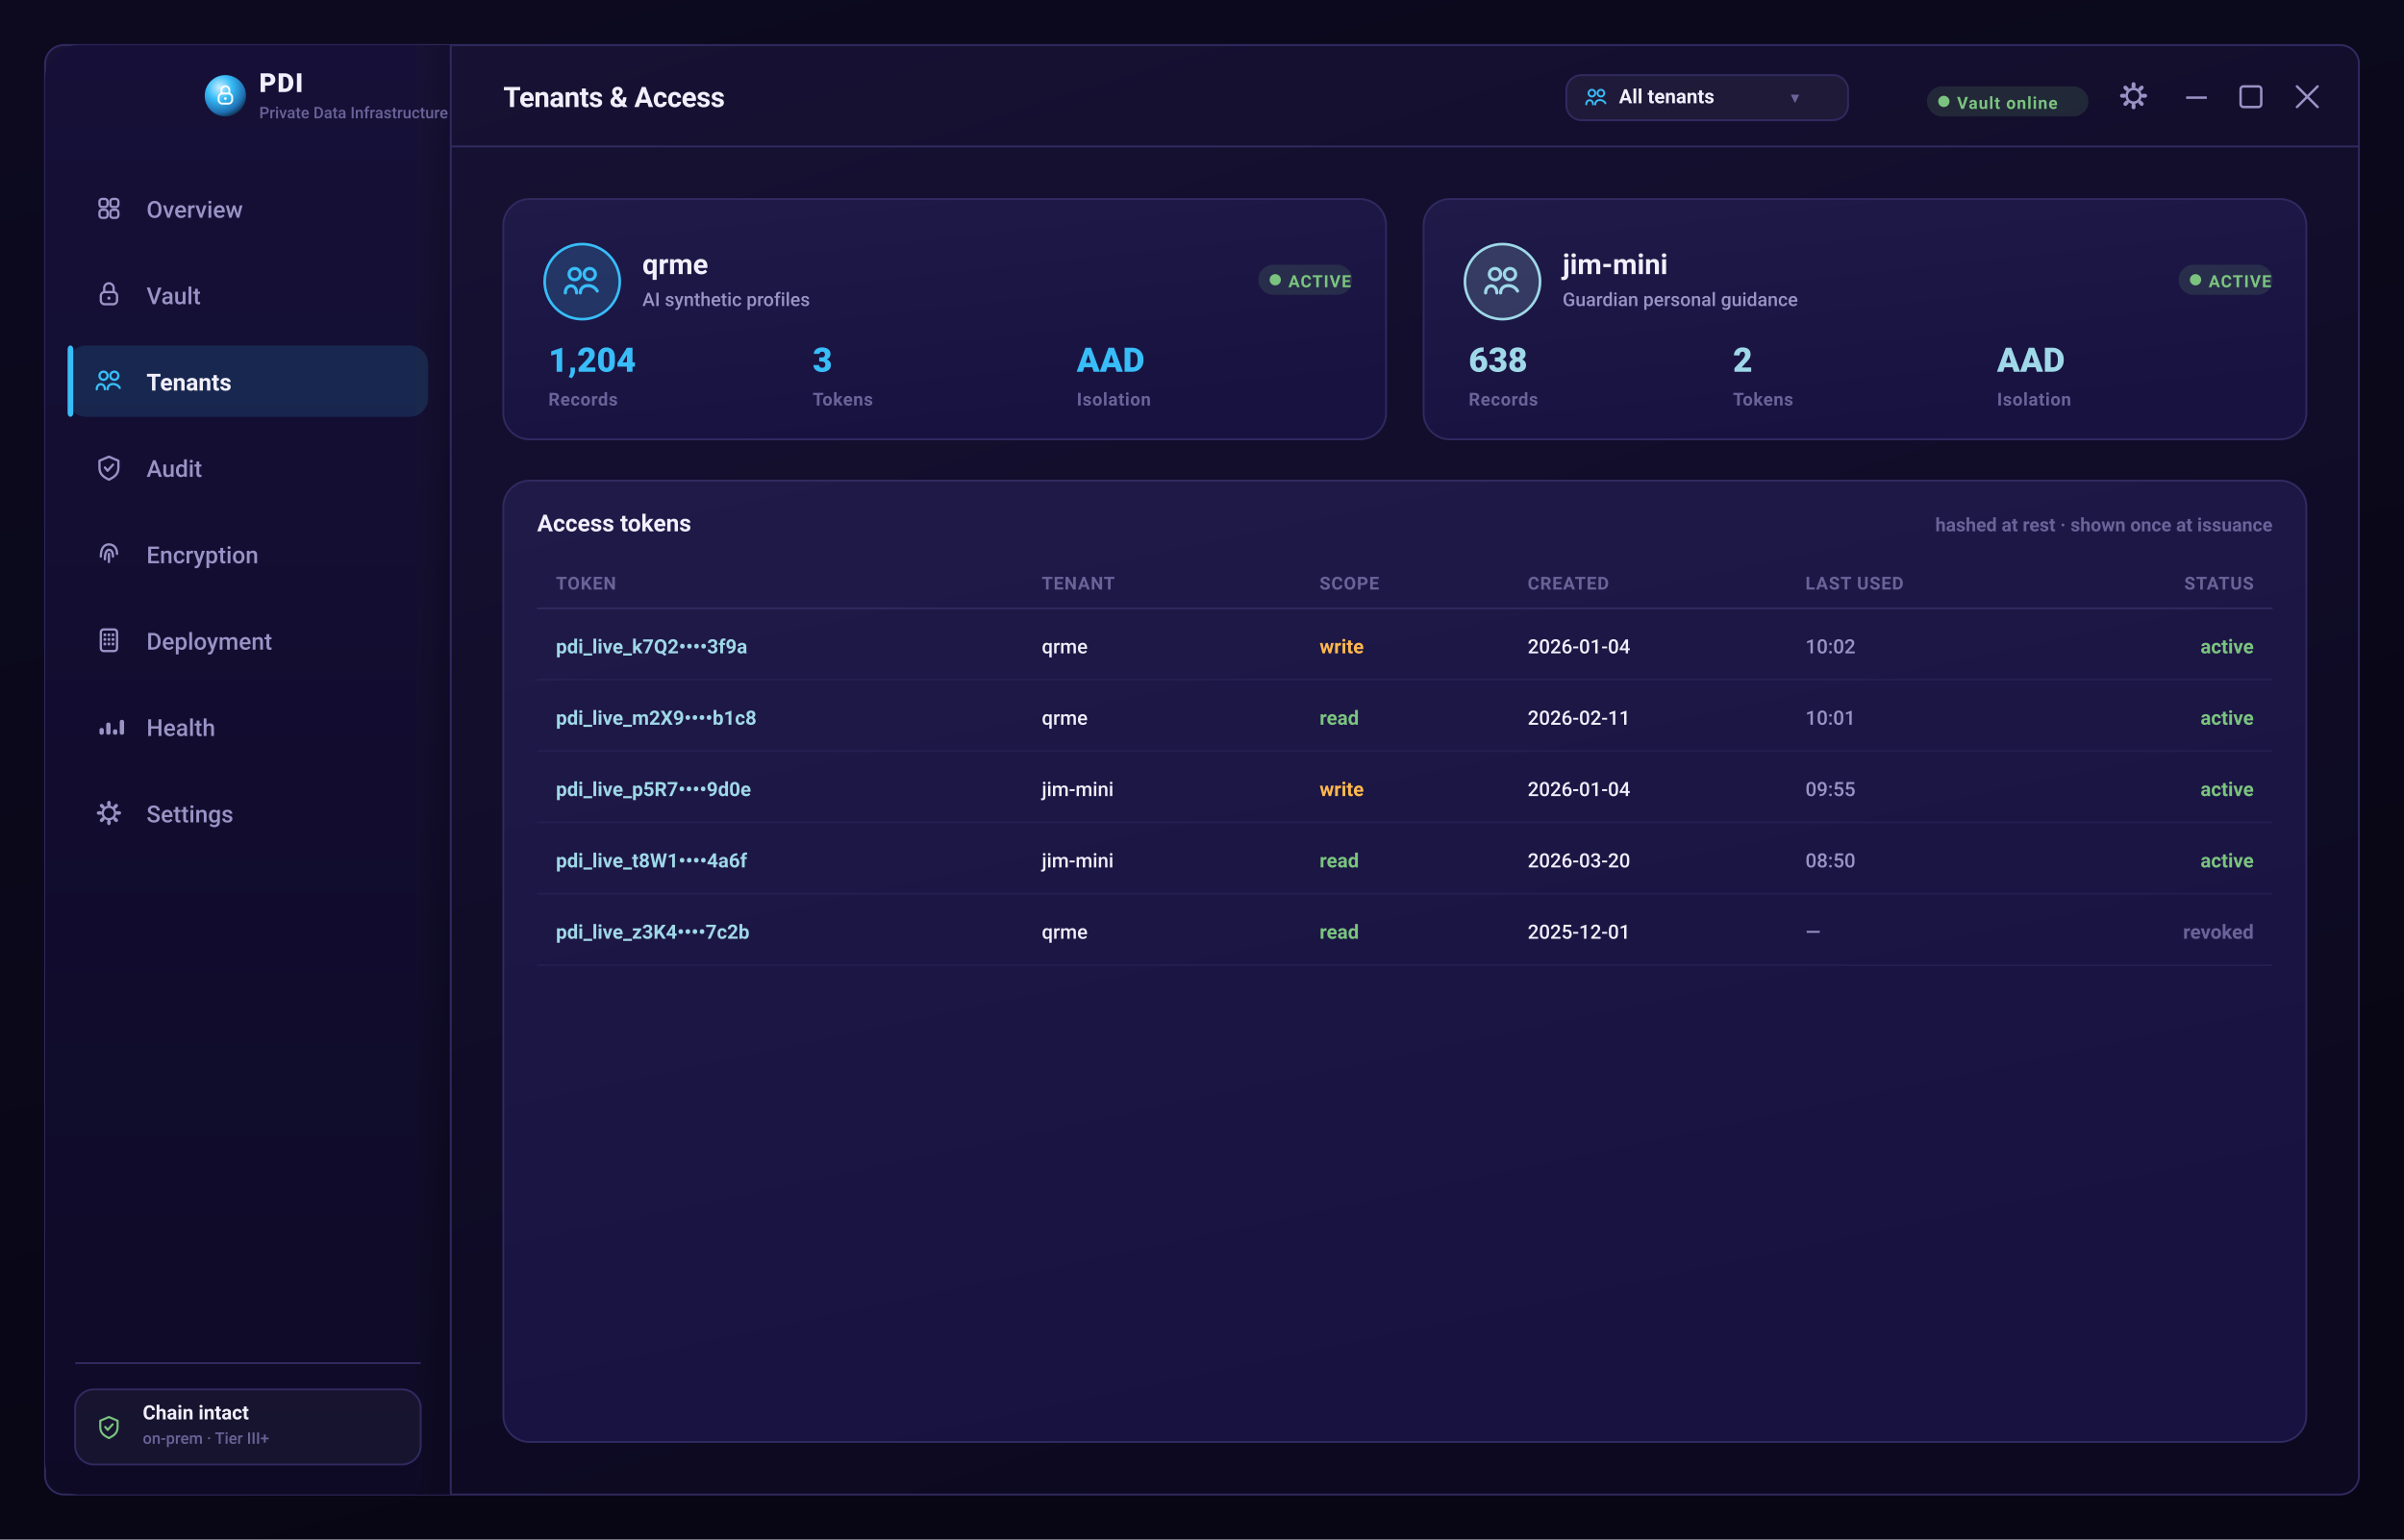
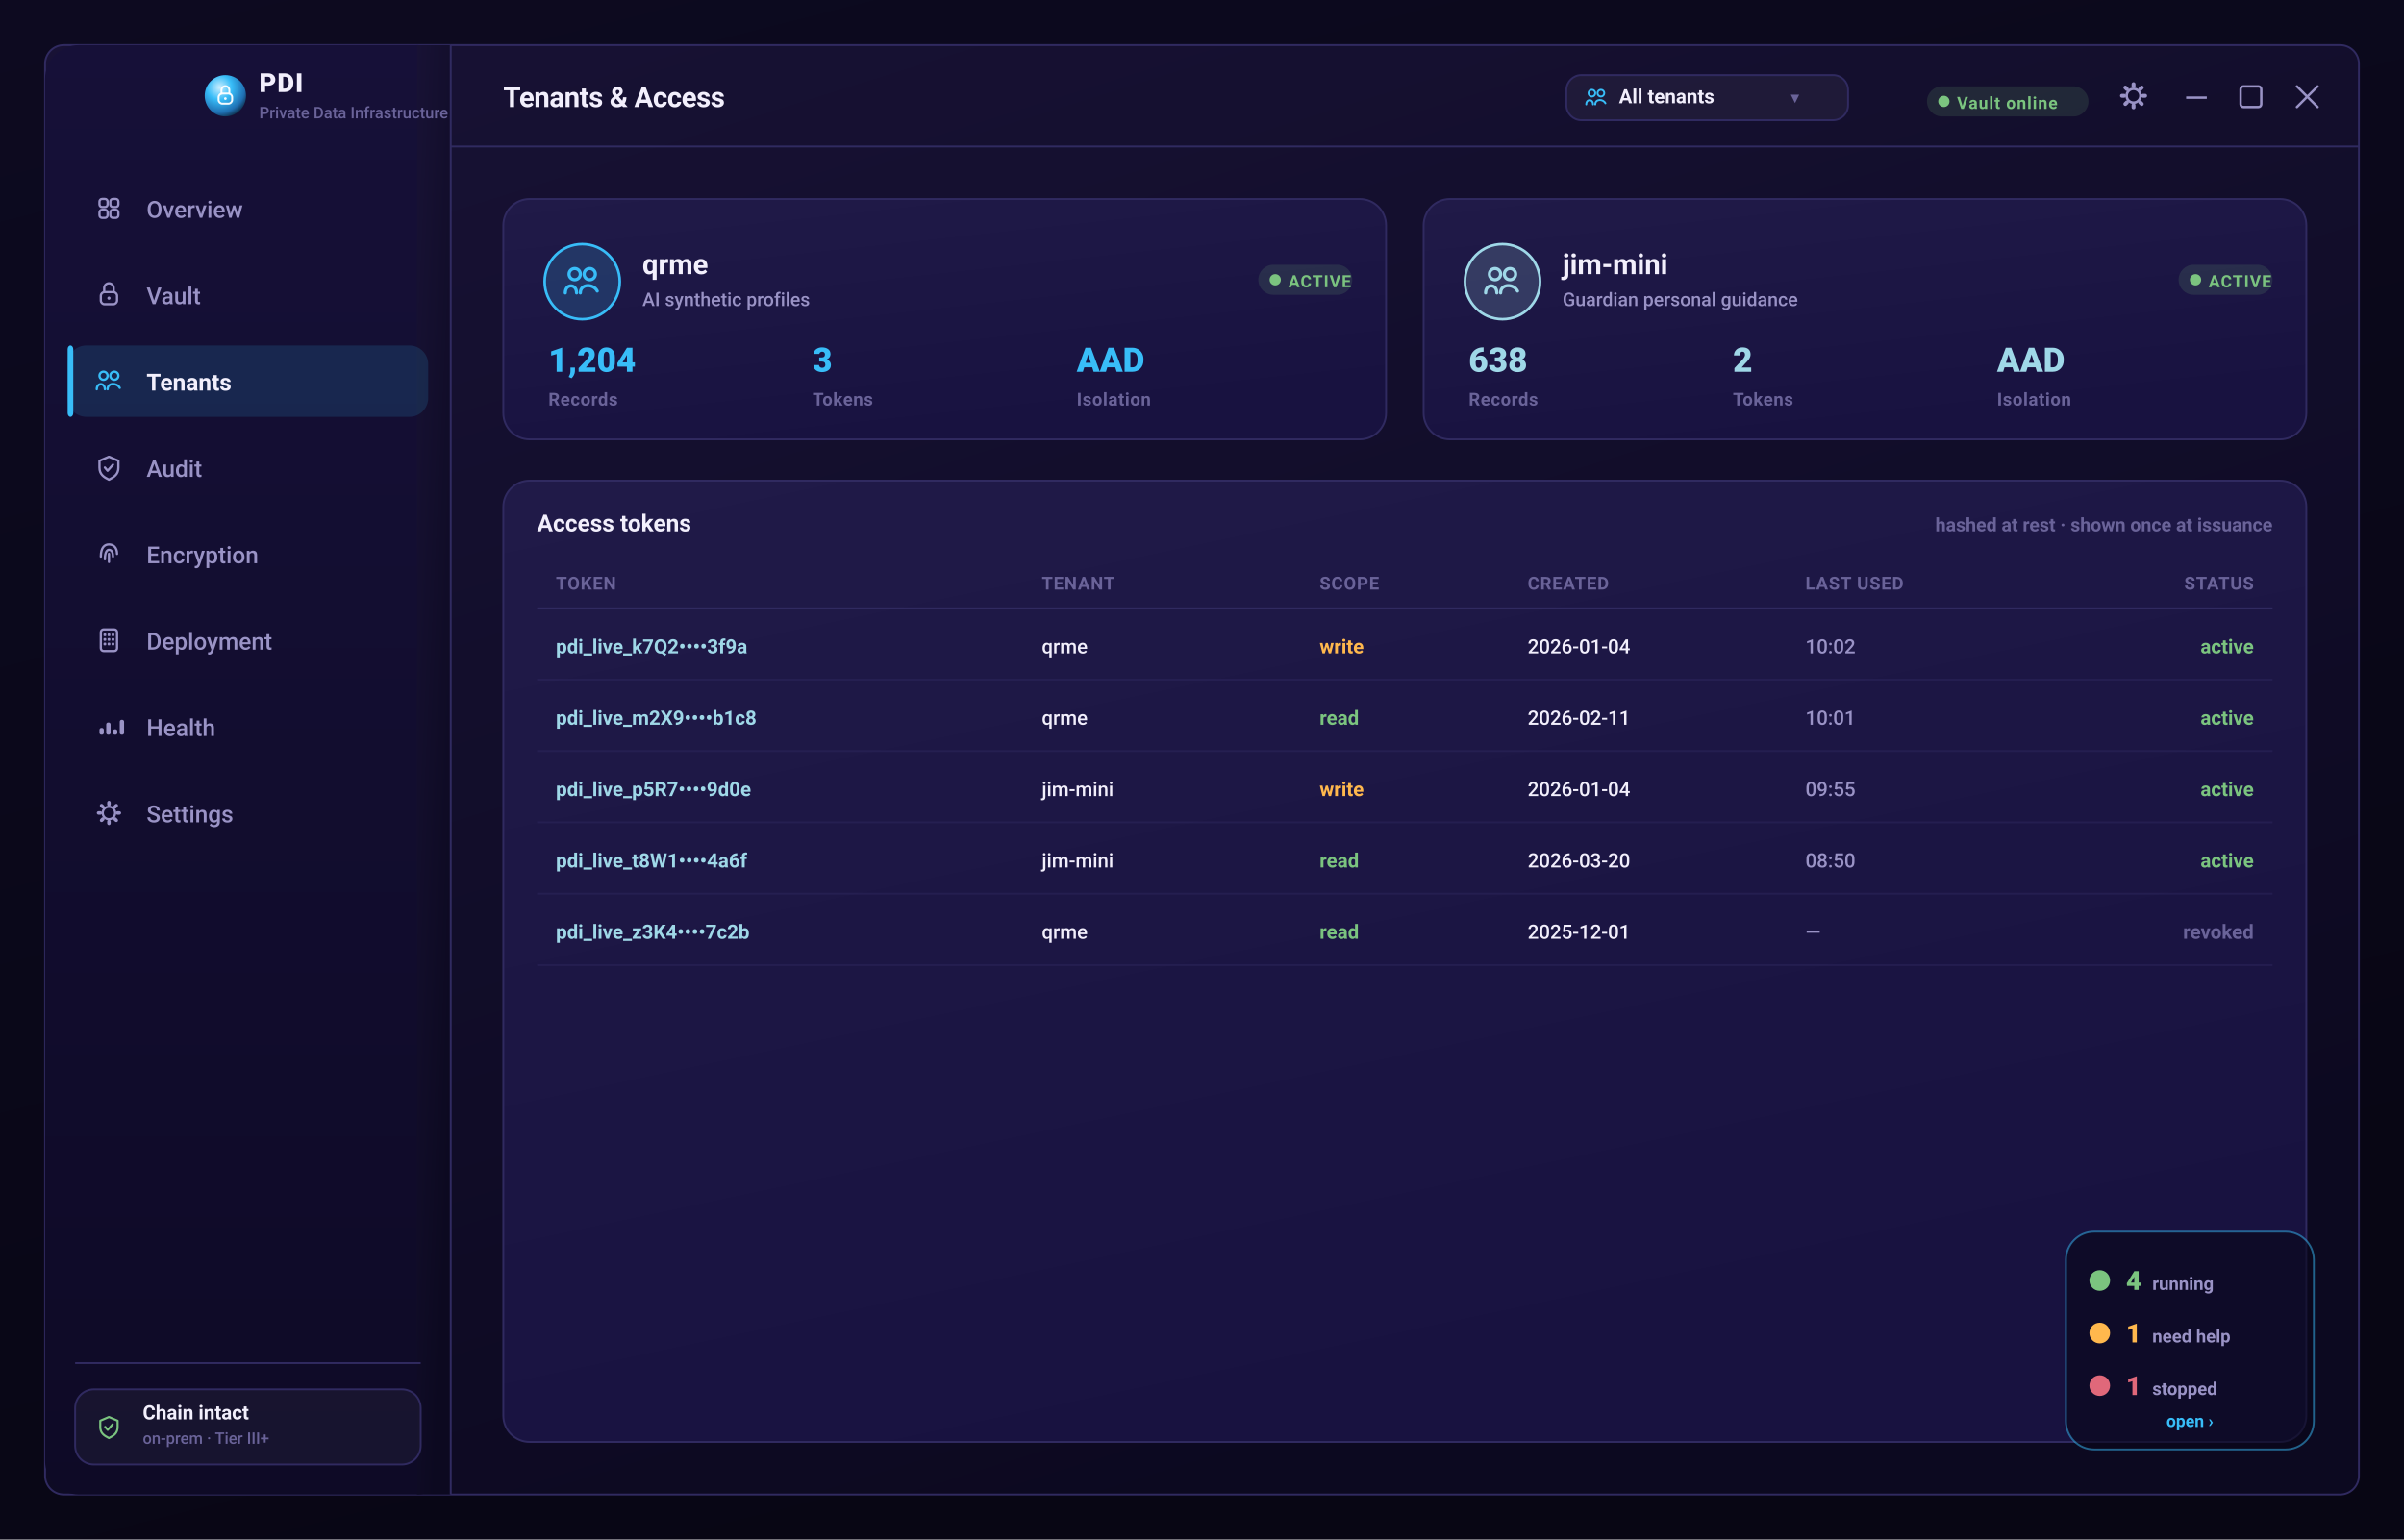
<svg xmlns="http://www.w3.org/2000/svg" width="1280" height="820" viewBox="0 0 1280 820" role="img" aria-label="PDI console — Tenants &amp; Access">
  <defs>
    <linearGradient id="gPage" x1="0" y1="0" x2="0.4" y2="1">
      <stop offset="0" stop-color="#0d0a20" />
      <stop offset="1" stop-color="#080614" />
    </linearGradient>
    <linearGradient id="gScr" x1="0" y1="0" x2="0.5" y2="1">
      <stop offset="0" stop-color="#181235" />
      <stop offset="1" stop-color="#0c0920" />
    </linearGradient>
    <linearGradient id="gSide" x1="0" y1="0" x2="0" y2="1">
      <stop offset="0" stop-color="#161038" />
      <stop offset="1" stop-color="#0e0a26" />
    </linearGradient>
    <linearGradient id="gCard" x1="0" y1="0" x2="0.4" y2="1">
      <stop offset="0" stop-color="#201a48" />
      <stop offset="1" stop-color="#181240" />
    </linearGradient>
    <linearGradient id="gBrand" x1="0" y1="0" x2="1" y2="0">
      <stop offset="0" stop-color="#38bdf8" />
      <stop offset="1" stop-color="#7dd3fc" />
    </linearGradient>
    <linearGradient id="gAmber" x1="0" y1="0" x2="1" y2="0">
      <stop offset="0" stop-color="#ffb84d" />
      <stop offset="1" stop-color="#ffd27a" />
    </linearGradient>
    <linearGradient id="mG" x1="0" y1="0" x2="1" y2="0">
      <stop offset="0" stop-color="#5fb87a" />
      <stop offset="1" stop-color="#7bc47f" />
    </linearGradient>
    <linearGradient id="mC" x1="0" y1="0" x2="1" y2="0">
      <stop offset="0" stop-color="#6bb6d6" />
      <stop offset="1" stop-color="#9fd8e8" />
    </linearGradient>
    <radialGradient id="orb" cx="36%" cy="30%" r="78%">
      <stop offset="0" stop-color="#cbeeff" />
      <stop offset="38%" stop-color="#38bdf8" />
      <stop offset="78%" stop-color="#1f6fb2" />
      <stop offset="100%" stop-color="#0b2438" />
    </radialGradient>
  </defs>
  <rect x="0.0" y="0.0" width="1280.0" height="820.0" rx="0" fill="url(#gPage)" />
  <rect x="24" y="24" width="1232" height="772" rx="10" fill="url(#gScr)" stroke="#302a60" stroke-width="1" />
  <rect x="24.0" y="24.0" width="216.0" height="772.0" rx="18" fill="url(#gSide)" />
  <rect x="222.0" y="24.0" width="18.0" height="772.0" rx="0" fill="url(#gScr)" />
  <line x1="240" y1="24" x2="240" y2="796" stroke="#302a60" stroke-width="1" />
  <line x1="240" y1="78" x2="1256" y2="78" stroke="#302a60" stroke-width="1" />
  <line x1="1164" y1="52" x2="1175" y2="52" stroke="#9a93c6" stroke-width="1.3" />
  <rect x="1193.0" y="46.0" width="11.0" height="11.0" rx="1.5" fill="none" stroke="#9a93c6" stroke-width="1.3" />
  <path d="M1223 46 l11 11 M1234 46 l-11 11" stroke="#9a93c6" stroke-width="1.3" stroke-linecap="round" />
  <circle cx="120" cy="51" r="11" fill="url(#orb)" />
  <rect x="116.4" y="49.8" width="7.2" height="5.4" rx="2" fill="none" stroke="rgba(255,255,255,0.95)" stroke-width="1.02" stroke-linecap="round" stroke-linejoin="round" />
  <path d="M117.9 49.8 v-1.8 a2.1 2.1 0 0 1 4.2 0 v1.8" fill="none" stroke="rgba(255,255,255,0.95)" stroke-width="1.02" stroke-linecap="round" stroke-linejoin="round" />
  <circle cx="120" cy="52.5" r="0.72" fill="rgba(255,255,255,0.95)" />
  <text x="138.0" y="49.0" font-family="-apple-system,BlinkMacSystemFont,'SF Pro Display','SF Pro Text','Segoe UI',Roboto,system-ui,sans-serif" font-size="14" font-weight="800" fill="#f2effc" text-anchor="start" letter-spacing="0.5">PDI</text>
  <text x="138.0" y="63.0" font-family="-apple-system,BlinkMacSystemFont,'SF Pro Display','SF Pro Text','Segoe UI',Roboto,system-ui,sans-serif" font-size="8.5" font-weight="500" fill="#6a6399" text-anchor="start">Private Data Infrastructure</text>
  <text x="268.0" y="57.0" font-family="-apple-system,BlinkMacSystemFont,'SF Pro Display','SF Pro Text','Segoe UI',Roboto,system-ui,sans-serif" font-size="15" font-weight="700" fill="#f2effc" text-anchor="start" letter-spacing="-0.2">Tenants &amp; Access</text>
  <rect x="1134.96" y="43.8" width="2.08" height="3.2" rx="1" transform="rotate(0 1136 51)" fill="#9a93c6" />
  <rect x="1134.96" y="43.8" width="2.08" height="3.2" rx="1" transform="rotate(45 1136 51)" fill="#9a93c6" />
  <rect x="1134.96" y="43.8" width="2.08" height="3.2" rx="1" transform="rotate(90 1136 51)" fill="#9a93c6" />
  <rect x="1134.96" y="43.8" width="2.08" height="3.2" rx="1" transform="rotate(135 1136 51)" fill="#9a93c6" />
  <rect x="1134.96" y="43.8" width="2.08" height="3.2" rx="1" transform="rotate(180 1136 51)" fill="#9a93c6" />
  <rect x="1134.96" y="43.8" width="2.08" height="3.2" rx="1" transform="rotate(225 1136 51)" fill="#9a93c6" />
  <rect x="1134.96" y="43.8" width="2.08" height="3.2" rx="1" transform="rotate(270 1136 51)" fill="#9a93c6" />
  <rect x="1134.96" y="43.8" width="2.08" height="3.2" rx="1" transform="rotate(315 1136 51)" fill="#9a93c6" />
  <circle cx="1136" cy="51" r="3.68" fill="none" stroke="#9a93c6" stroke-width="1.36" stroke-linecap="round" stroke-linejoin="round" />
  <rect x="1026.0" y="46.0" width="86.0" height="16.0" rx="8" fill="rgba(123,196,127,0.14)" />
  <circle cx="1035.0" cy="54" r="3" fill="#7bc47f" />
  <text x="1042.0" y="58.0" font-family="-apple-system,BlinkMacSystemFont,'SF Pro Display','SF Pro Text','Segoe UI',Roboto,system-ui,sans-serif" font-size="9" font-weight="700" fill="#7bc47f" text-anchor="start" letter-spacing="0.5">Vault online</text>
  <rect x="834.0" y="40.0" width="150.0" height="24.0" rx="8" fill="rgba(255,255,255,0.05)" stroke="#302a60" stroke-width="1" />
  <circle cx="847.6" cy="49.6" r="1.8" fill="none" stroke="#38bdf8" stroke-width="1.02" stroke-linecap="round" stroke-linejoin="round" />
  <circle cx="852.4" cy="49.6" r="1.8" fill="none" stroke="#38bdf8" stroke-width="1.02" stroke-linecap="round" stroke-linejoin="round" />
  <path d="M844.6 55.6 c0 -3.0 3.6 -3.0 3.6 0 M849.4 55.6 c0 -3.0 4.2 -3.0 5.4 -0.6" fill="none" stroke="#38bdf8" stroke-width="1.02" stroke-linecap="round" stroke-linejoin="round" />
  <text x="862.0" y="55.0" font-family="-apple-system,BlinkMacSystemFont,'SF Pro Display','SF Pro Text','Segoe UI',Roboto,system-ui,sans-serif" font-size="10.5" font-weight="600" fill="#f2effc" text-anchor="start">All tenants</text>
  <text x="958.0" y="55.0" font-family="-apple-system,BlinkMacSystemFont,'SF Pro Display','SF Pro Text','Segoe UI',Roboto,system-ui,sans-serif" font-size="9" font-weight="600" fill="#6a6399" text-anchor="end">▾</text>
  <rect x="52.96" y="105.96" width="4.32" height="4.32" rx="1.4" fill="none" stroke="#9a93c6" stroke-width="1.22" stroke-linecap="round" stroke-linejoin="round" />
  <rect x="58.72" y="105.96" width="4.32" height="4.32" rx="1.4" fill="none" stroke="#9a93c6" stroke-width="1.22" stroke-linecap="round" stroke-linejoin="round" />
  <rect x="52.96" y="111.72" width="4.32" height="4.32" rx="1.4" fill="none" stroke="#9a93c6" stroke-width="1.22" stroke-linecap="round" stroke-linejoin="round" />
  <rect x="58.72" y="111.72" width="4.32" height="4.32" rx="1.4" fill="none" stroke="#9a93c6" stroke-width="1.22" stroke-linecap="round" stroke-linejoin="round" />
  <text x="78.0" y="116.0" font-family="-apple-system,BlinkMacSystemFont,'SF Pro Display','SF Pro Text','Segoe UI',Roboto,system-ui,sans-serif" font-size="12.5" font-weight="500" fill="#9a93c6" text-anchor="start">Overview</text>
  <rect x="53.68" y="155.56" width="8.64" height="6.48" rx="2" fill="none" stroke="#9a93c6" stroke-width="1.22" stroke-linecap="round" stroke-linejoin="round" />
  <path d="M55.48 155.56 v-2.16 a2.52 2.52 0 0 1 5.04 0 v2.16" fill="none" stroke="#9a93c6" stroke-width="1.22" stroke-linecap="round" stroke-linejoin="round" />
  <circle cx="58" cy="158.8" r="0.864" fill="#9a93c6" />
  <text x="78.0" y="162.0" font-family="-apple-system,BlinkMacSystemFont,'SF Pro Display','SF Pro Text','Segoe UI',Roboto,system-ui,sans-serif" font-size="12.5" font-weight="500" fill="#9a93c6" text-anchor="start">Vault</text>
  <rect x="36.0" y="184.0" width="192.0" height="38.0" rx="10" fill="rgba(56,189,248,0.14)" />
  <rect x="36.0" y="184.0" width="3.0" height="38.0" rx="2" fill="#38bdf8" />
  <circle cx="55.12" cy="200.12" r="2.16" fill="none" stroke="#38bdf8" stroke-width="1.22" stroke-linecap="round" stroke-linejoin="round" />
  <circle cx="60.88" cy="200.12" r="2.16" fill="none" stroke="#38bdf8" stroke-width="1.22" stroke-linecap="round" stroke-linejoin="round" />
  <path d="M51.52 207.32 c0 -3.6 4.32 -3.6 4.32 0 M57.28 207.32 c0 -3.6 5.04 -3.6 6.48 -0.72" fill="none" stroke="#38bdf8" stroke-width="1.22" stroke-linecap="round" stroke-linejoin="round" />
  <text x="78.0" y="208.0" font-family="-apple-system,BlinkMacSystemFont,'SF Pro Display','SF Pro Text','Segoe UI',Roboto,system-ui,sans-serif" font-size="12.5" font-weight="650" fill="#f2effc" text-anchor="start">Tenants</text>
  <path d="M58 243.24 l5.04 2.16 v3.6 c0 3.6 -2.16 5.04 -5.04 6.48 c-2.88 -1.44 -5.04 -2.88 -5.04 -6.48 v-3.6 Z" fill="none" stroke="#9a93c6" stroke-width="1.22" stroke-linecap="round" stroke-linejoin="round" />
  <path d="M55.84 249 l1.44 1.728 2.88 -3.24" fill="none" stroke="#9a93c6" stroke-width="1.22" stroke-linecap="round" stroke-linejoin="round" />
  <text x="78.0" y="254.0" font-family="-apple-system,BlinkMacSystemFont,'SF Pro Display','SF Pro Text','Segoe UI',Roboto,system-ui,sans-serif" font-size="12.5" font-weight="500" fill="#9a93c6" text-anchor="start">Audit</text>
  <path d="M53.68 296.44 c0 -5.04 2.16 -6.48 4.32 -6.48 c2.16 0 4.32 1.44 4.32 5.04" fill="none" stroke="#9a93c6" stroke-width="1.22" stroke-linecap="round" stroke-linejoin="round" />
  <path d="M55.84 297.88 c0 -4.32 1.44 -5.04 2.16 -5.04 c1.44 0 2.16 1.44 2.16 3.6" fill="none" stroke="#9a93c6" stroke-width="1.22" stroke-linecap="round" stroke-linejoin="round" />
  <path d="M58 299.32 v-4.32" fill="none" stroke="#9a93c6" stroke-width="1.22" stroke-linecap="round" stroke-linejoin="round" />
  <text x="78.0" y="300.0" font-family="-apple-system,BlinkMacSystemFont,'SF Pro Display','SF Pro Text','Segoe UI',Roboto,system-ui,sans-serif" font-size="12.5" font-weight="500" fill="#9a93c6" text-anchor="start">Encryption</text>
  <rect x="53.68" y="335.24" width="8.64" height="11.52" rx="1.5" fill="none" stroke="#9a93c6" stroke-width="1.22" stroke-linecap="round" stroke-linejoin="round" />
  <rect x="55.12" y="337.4" width="1.44" height="1.44" rx="0.4" fill="#9a93c6" />
  <rect x="57.28" y="337.4" width="1.44" height="1.44" rx="0.4" fill="#9a93c6" />
  <rect x="59.44" y="337.4" width="1.44" height="1.44" rx="0.4" fill="#9a93c6" />
  <rect x="55.12" y="339.848" width="1.44" height="1.44" rx="0.4" fill="#9a93c6" />
  <rect x="57.28" y="339.848" width="1.44" height="1.44" rx="0.4" fill="#9a93c6" />
  <rect x="59.44" y="339.848" width="1.44" height="1.44" rx="0.4" fill="#9a93c6" />
  <rect x="55.12" y="342.296" width="1.44" height="1.44" rx="0.4" fill="#9a93c6" />
  <rect x="57.28" y="342.296" width="1.44" height="1.44" rx="0.4" fill="#9a93c6" />
  <rect x="59.44" y="342.296" width="1.44" height="1.44" rx="0.4" fill="#9a93c6" />
  <text x="78.0" y="346.0" font-family="-apple-system,BlinkMacSystemFont,'SF Pro Display','SF Pro Text','Segoe UI',Roboto,system-ui,sans-serif" font-size="12.5" font-weight="500" fill="#9a93c6" text-anchor="start">Deployment</text>
  <rect x="52.96" y="387.72" width="2.304" height="3.6" rx="1" fill="#9a93c6" />
  <rect x="56.56" y="384.84" width="2.304" height="6.48" rx="1" fill="#9a93c6" />
  <rect x="60.16" y="388.44" width="2.304" height="2.88" rx="1" fill="#9a93c6" />
  <rect x="63.76" y="383.4" width="2.304" height="7.92" rx="1" fill="#9a93c6" />
  <text x="78.0" y="392.0" font-family="-apple-system,BlinkMacSystemFont,'SF Pro Display','SF Pro Text','Segoe UI',Roboto,system-ui,sans-serif" font-size="12.5" font-weight="500" fill="#9a93c6" text-anchor="start">Health</text>
  <rect x="57.064" y="426.52" width="1.872" height="2.88" rx="1" transform="rotate(0 58 433)" fill="#9a93c6" />
  <rect x="57.064" y="426.52" width="1.872" height="2.88" rx="1" transform="rotate(45 58 433)" fill="#9a93c6" />
  <rect x="57.064" y="426.52" width="1.872" height="2.88" rx="1" transform="rotate(90 58 433)" fill="#9a93c6" />
  <rect x="57.064" y="426.52" width="1.872" height="2.88" rx="1" transform="rotate(135 58 433)" fill="#9a93c6" />
  <rect x="57.064" y="426.52" width="1.872" height="2.88" rx="1" transform="rotate(180 58 433)" fill="#9a93c6" />
  <rect x="57.064" y="426.52" width="1.872" height="2.88" rx="1" transform="rotate(225 58 433)" fill="#9a93c6" />
  <rect x="57.064" y="426.52" width="1.872" height="2.88" rx="1" transform="rotate(270 58 433)" fill="#9a93c6" />
  <rect x="57.064" y="426.52" width="1.872" height="2.88" rx="1" transform="rotate(315 58 433)" fill="#9a93c6" />
  <circle cx="58" cy="433" r="3.312" fill="none" stroke="#9a93c6" stroke-width="1.22" stroke-linecap="round" stroke-linejoin="round" />
  <text x="78.0" y="438.0" font-family="-apple-system,BlinkMacSystemFont,'SF Pro Display','SF Pro Text','Segoe UI',Roboto,system-ui,sans-serif" font-size="12.5" font-weight="500" fill="#9a93c6" text-anchor="start">Settings</text>
  <line x1="40" y1="726" x2="224" y2="726" stroke="#302a60" stroke-width="1" />
  <rect x="40.0" y="740.0" width="184.0" height="40.0" rx="10" fill="rgba(255,255,255,0.04)" stroke="#302a60" stroke-width="1" />
  <path d="M58 754.72 l4.62 1.98 v3.3 c0 3.3 -1.98 4.62 -4.62 5.94 c-2.64 -1.32 -4.62 -2.64 -4.62 -5.94 v-3.3 Z" fill="none" stroke="#7bc47f" stroke-width="1.12" stroke-linecap="round" stroke-linejoin="round" />
  <path d="M56.02 760 l1.32 1.584 2.64 -2.97" fill="none" stroke="#7bc47f" stroke-width="1.12" stroke-linecap="round" stroke-linejoin="round" />
  <text x="76.0" y="756.0" font-family="-apple-system,BlinkMacSystemFont,'SF Pro Display','SF Pro Text','Segoe UI',Roboto,system-ui,sans-serif" font-size="10.5" font-weight="650" fill="#f2effc" text-anchor="start">Chain intact</text>
  <text x="76.0" y="769.0" font-family="-apple-system,BlinkMacSystemFont,'SF Pro Display','SF Pro Text','Segoe UI',Roboto,system-ui,sans-serif" font-size="8.5" font-weight="500" fill="#6a6399" text-anchor="start">on-prem · Tier III+</text>
  <marker id="ah" markerWidth="8" markerHeight="8" refX="6" refY="3" orient="auto">
    <path d="M0 0 L6 3 L0 6 Z" fill="#6a6399" />
  </marker>
  <rect x="268.0" y="106.0" width="470.0" height="128.0" rx="14" fill="url(#gCard)" stroke="#302a60" stroke-width="1" />
  <circle cx="310.0" cy="150" r="20" fill="rgba(56,189,248,0.18)" stroke="#38bdf8" stroke-width="1.4" />
  <circle cx="306.0" cy="146.0" r="3.0" fill="none" stroke="#38bdf8" stroke-width="1.70" stroke-linecap="round" stroke-linejoin="round" />
  <circle cx="314.0" cy="146.0" r="3.0" fill="none" stroke="#38bdf8" stroke-width="1.70" stroke-linecap="round" stroke-linejoin="round" />
  <path d="M301.0 156.0 c0 -5.0 6.0 -5.0 6.0 0 M309.0 156.0 c0 -5.0 7.0 -5.0 9.0 -1.0" fill="none" stroke="#38bdf8" stroke-width="1.70" stroke-linecap="round" stroke-linejoin="round" />
  <text x="342.0" y="146.0" font-family="-apple-system,BlinkMacSystemFont,'SF Pro Display','SF Pro Text','Segoe UI',Roboto,system-ui,sans-serif" font-size="15" font-weight="750" fill="#f2effc" text-anchor="start">qrme</text>
  <text x="342.0" y="163.0" font-family="-apple-system,BlinkMacSystemFont,'SF Pro Display','SF Pro Text','Segoe UI',Roboto,system-ui,sans-serif" font-size="10" font-weight="500" fill="#9a93c6" text-anchor="start">AI synthetic profiles</text>
  <rect x="670.0" y="141.0" width="50.0" height="16.0" rx="8" fill="rgba(123,196,127,0.14)" />
  <circle cx="679.0" cy="149" r="3" fill="#7bc47f" />
  <text x="686.0" y="153.0" font-family="-apple-system,BlinkMacSystemFont,'SF Pro Display','SF Pro Text','Segoe UI',Roboto,system-ui,sans-serif" font-size="9" font-weight="700" fill="#7bc47f" text-anchor="start" letter-spacing="0.5">ACTIVE</text>
  <text x="292.0" y="198.0" font-family="-apple-system,BlinkMacSystemFont,'SF Pro Display','SF Pro Text','Segoe UI',Roboto,system-ui,sans-serif" font-size="18" font-weight="800" fill="#38bdf8" text-anchor="start">1,204</text>
  <text x="292.0" y="216.0" font-family="-apple-system,BlinkMacSystemFont,'SF Pro Display','SF Pro Text','Segoe UI',Roboto,system-ui,sans-serif" font-size="9.5" font-weight="600" fill="#6a6399" text-anchor="start" letter-spacing="0.3">Records</text>
  <text x="432.7" y="198.0" font-family="-apple-system,BlinkMacSystemFont,'SF Pro Display','SF Pro Text','Segoe UI',Roboto,system-ui,sans-serif" font-size="18" font-weight="800" fill="#38bdf8" text-anchor="start">3</text>
  <text x="432.7" y="216.0" font-family="-apple-system,BlinkMacSystemFont,'SF Pro Display','SF Pro Text','Segoe UI',Roboto,system-ui,sans-serif" font-size="9.5" font-weight="600" fill="#6a6399" text-anchor="start" letter-spacing="0.3">Tokens</text>
  <text x="573.3" y="198.0" font-family="-apple-system,BlinkMacSystemFont,'SF Pro Display','SF Pro Text','Segoe UI',Roboto,system-ui,sans-serif" font-size="18" font-weight="800" fill="#38bdf8" text-anchor="start">AAD</text>
  <text x="573.3" y="216.0" font-family="-apple-system,BlinkMacSystemFont,'SF Pro Display','SF Pro Text','Segoe UI',Roboto,system-ui,sans-serif" font-size="9.5" font-weight="600" fill="#6a6399" text-anchor="start" letter-spacing="0.3">Isolation</text>
  <rect x="758.0" y="106.0" width="470.0" height="128.0" rx="14" fill="url(#gCard)" stroke="#302a60" stroke-width="1" />
  <circle cx="800.0" cy="150" r="20" fill="rgba(159,216,232,0.18)" stroke="#9fd8e8" stroke-width="1.4" />
  <circle cx="796.0" cy="146.0" r="3.0" fill="none" stroke="#9fd8e8" stroke-width="1.70" stroke-linecap="round" stroke-linejoin="round" />
  <circle cx="804.0" cy="146.0" r="3.0" fill="none" stroke="#9fd8e8" stroke-width="1.70" stroke-linecap="round" stroke-linejoin="round" />
  <path d="M791.0 156.0 c0 -5.0 6.0 -5.0 6.0 0 M799.0 156.0 c0 -5.0 7.0 -5.0 9.0 -1.0" fill="none" stroke="#9fd8e8" stroke-width="1.70" stroke-linecap="round" stroke-linejoin="round" />
  <text x="832.0" y="146.0" font-family="-apple-system,BlinkMacSystemFont,'SF Pro Display','SF Pro Text','Segoe UI',Roboto,system-ui,sans-serif" font-size="15" font-weight="750" fill="#f2effc" text-anchor="start">jim-mini</text>
  <text x="832.0" y="163.0" font-family="-apple-system,BlinkMacSystemFont,'SF Pro Display','SF Pro Text','Segoe UI',Roboto,system-ui,sans-serif" font-size="10" font-weight="500" fill="#9a93c6" text-anchor="start">Guardian personal guidance</text>
  <rect x="1160.0" y="141.0" width="50.0" height="16.0" rx="8" fill="rgba(123,196,127,0.14)" />
  <circle cx="1169.0" cy="149" r="3" fill="#7bc47f" />
  <text x="1176.0" y="153.0" font-family="-apple-system,BlinkMacSystemFont,'SF Pro Display','SF Pro Text','Segoe UI',Roboto,system-ui,sans-serif" font-size="9" font-weight="700" fill="#7bc47f" text-anchor="start" letter-spacing="0.5">ACTIVE</text>
  <text x="782.0" y="198.0" font-family="-apple-system,BlinkMacSystemFont,'SF Pro Display','SF Pro Text','Segoe UI',Roboto,system-ui,sans-serif" font-size="18" font-weight="800" fill="#9fd8e8" text-anchor="start">638</text>
  <text x="782.0" y="216.0" font-family="-apple-system,BlinkMacSystemFont,'SF Pro Display','SF Pro Text','Segoe UI',Roboto,system-ui,sans-serif" font-size="9.5" font-weight="600" fill="#6a6399" text-anchor="start" letter-spacing="0.3">Records</text>
  <text x="922.7" y="198.0" font-family="-apple-system,BlinkMacSystemFont,'SF Pro Display','SF Pro Text','Segoe UI',Roboto,system-ui,sans-serif" font-size="18" font-weight="800" fill="#9fd8e8" text-anchor="start">2</text>
  <text x="922.7" y="216.0" font-family="-apple-system,BlinkMacSystemFont,'SF Pro Display','SF Pro Text','Segoe UI',Roboto,system-ui,sans-serif" font-size="9.5" font-weight="600" fill="#6a6399" text-anchor="start" letter-spacing="0.3">Tokens</text>
  <text x="1063.3" y="198.0" font-family="-apple-system,BlinkMacSystemFont,'SF Pro Display','SF Pro Text','Segoe UI',Roboto,system-ui,sans-serif" font-size="18" font-weight="800" fill="#9fd8e8" text-anchor="start">AAD</text>
  <text x="1063.3" y="216.0" font-family="-apple-system,BlinkMacSystemFont,'SF Pro Display','SF Pro Text','Segoe UI',Roboto,system-ui,sans-serif" font-size="9.5" font-weight="600" fill="#6a6399" text-anchor="start" letter-spacing="0.3">Isolation</text>
  <rect x="268.0" y="256.0" width="960.0" height="512.0" rx="14" fill="url(#gCard)" stroke="#302a60" stroke-width="1" />
  <text x="286.0" y="283.0" font-family="-apple-system,BlinkMacSystemFont,'SF Pro Display','SF Pro Text','Segoe UI',Roboto,system-ui,sans-serif" font-size="12.5" font-weight="700" fill="#f2effc" text-anchor="start">Access tokens</text>
  <text x="1210.0" y="283.0" font-family="-apple-system,BlinkMacSystemFont,'SF Pro Display','SF Pro Text','Segoe UI',Roboto,system-ui,sans-serif" font-size="10" font-weight="600" fill="#6a6399" text-anchor="end">hashed at rest · shown once at issuance</text>
  <text x="296.0" y="314.0" font-family="-apple-system,BlinkMacSystemFont,'SF Pro Display','SF Pro Text','Segoe UI',Roboto,system-ui,sans-serif" font-size="9.5" font-weight="700" fill="#6a6399" text-anchor="start" letter-spacing="0.4">TOKEN</text>
  <text x="554.7" y="314.0" font-family="-apple-system,BlinkMacSystemFont,'SF Pro Display','SF Pro Text','Segoe UI',Roboto,system-ui,sans-serif" font-size="9.5" font-weight="700" fill="#6a6399" text-anchor="start" letter-spacing="0.4">TENANT</text>
  <text x="702.6" y="314.0" font-family="-apple-system,BlinkMacSystemFont,'SF Pro Display','SF Pro Text','Segoe UI',Roboto,system-ui,sans-serif" font-size="9.5" font-weight="700" fill="#6a6399" text-anchor="start" letter-spacing="0.4">SCOPE</text>
  <text x="813.4" y="314.0" font-family="-apple-system,BlinkMacSystemFont,'SF Pro Display','SF Pro Text','Segoe UI',Roboto,system-ui,sans-serif" font-size="9.5" font-weight="700" fill="#6a6399" text-anchor="start" letter-spacing="0.4">CREATED</text>
  <text x="961.3" y="314.0" font-family="-apple-system,BlinkMacSystemFont,'SF Pro Display','SF Pro Text','Segoe UI',Roboto,system-ui,sans-serif" font-size="9.5" font-weight="700" fill="#6a6399" text-anchor="start" letter-spacing="0.4">LAST USED</text>
  <text x="1200.0" y="314.0" font-family="-apple-system,BlinkMacSystemFont,'SF Pro Display','SF Pro Text','Segoe UI',Roboto,system-ui,sans-serif" font-size="9.5" font-weight="700" fill="#6a6399" text-anchor="end" letter-spacing="0.4">STATUS</text>
  <line x1="286" y1="324" x2="1210" y2="324" stroke="#302a60" stroke-width="1" />
  <text x="296.0" y="348.0" font-family="-apple-system,BlinkMacSystemFont,'SF Pro Display','SF Pro Text','Segoe UI',Roboto,system-ui,sans-serif" font-size="10.5" font-weight="600" fill="#9fd8e8" text-anchor="start">pdi_live_k7Q2••••3f9a</text>
  <text x="554.7" y="348.0" font-family="-apple-system,BlinkMacSystemFont,'SF Pro Display','SF Pro Text','Segoe UI',Roboto,system-ui,sans-serif" font-size="10.5" font-weight="500" fill="#f2effc" text-anchor="start">qrme</text>
  <text x="702.6" y="348.0" font-family="-apple-system,BlinkMacSystemFont,'SF Pro Display','SF Pro Text','Segoe UI',Roboto,system-ui,sans-serif" font-size="10.5" font-weight="700" fill="#ffb84d" text-anchor="start">write</text>
  <text x="813.4" y="348.0" font-family="-apple-system,BlinkMacSystemFont,'SF Pro Display','SF Pro Text','Segoe UI',Roboto,system-ui,sans-serif" font-size="10.5" font-weight="500" fill="#f2effc" text-anchor="start">2026-01-04</text>
  <text x="961.3" y="348.0" font-family="-apple-system,BlinkMacSystemFont,'SF Pro Display','SF Pro Text','Segoe UI',Roboto,system-ui,sans-serif" font-size="10.5" font-weight="500" fill="#9a93c6" text-anchor="start">10:02</text>
  <text x="1200.0" y="348.0" font-family="-apple-system,BlinkMacSystemFont,'SF Pro Display','SF Pro Text','Segoe UI',Roboto,system-ui,sans-serif" font-size="10.5" font-weight="600" fill="#7bc47f" text-anchor="end">active</text>
  <line x1="286" y1="362" x2="1210" y2="362" stroke="rgba(48,42,96,0.45)" stroke-width="1" />
  <text x="296.0" y="386.0" font-family="-apple-system,BlinkMacSystemFont,'SF Pro Display','SF Pro Text','Segoe UI',Roboto,system-ui,sans-serif" font-size="10.5" font-weight="600" fill="#9fd8e8" text-anchor="start">pdi_live_m2X9••••b1c8</text>
  <text x="554.7" y="386.0" font-family="-apple-system,BlinkMacSystemFont,'SF Pro Display','SF Pro Text','Segoe UI',Roboto,system-ui,sans-serif" font-size="10.5" font-weight="500" fill="#f2effc" text-anchor="start">qrme</text>
  <text x="702.6" y="386.0" font-family="-apple-system,BlinkMacSystemFont,'SF Pro Display','SF Pro Text','Segoe UI',Roboto,system-ui,sans-serif" font-size="10.5" font-weight="700" fill="#7bc47f" text-anchor="start">read</text>
  <text x="813.4" y="386.0" font-family="-apple-system,BlinkMacSystemFont,'SF Pro Display','SF Pro Text','Segoe UI',Roboto,system-ui,sans-serif" font-size="10.5" font-weight="500" fill="#f2effc" text-anchor="start">2026-02-11</text>
  <text x="961.3" y="386.0" font-family="-apple-system,BlinkMacSystemFont,'SF Pro Display','SF Pro Text','Segoe UI',Roboto,system-ui,sans-serif" font-size="10.5" font-weight="500" fill="#9a93c6" text-anchor="start">10:01</text>
  <text x="1200.0" y="386.0" font-family="-apple-system,BlinkMacSystemFont,'SF Pro Display','SF Pro Text','Segoe UI',Roboto,system-ui,sans-serif" font-size="10.5" font-weight="600" fill="#7bc47f" text-anchor="end">active</text>
  <line x1="286" y1="400" x2="1210" y2="400" stroke="rgba(48,42,96,0.45)" stroke-width="1" />
  <text x="296.0" y="424.0" font-family="-apple-system,BlinkMacSystemFont,'SF Pro Display','SF Pro Text','Segoe UI',Roboto,system-ui,sans-serif" font-size="10.5" font-weight="600" fill="#9fd8e8" text-anchor="start">pdi_live_p5R7••••9d0e</text>
  <text x="554.7" y="424.0" font-family="-apple-system,BlinkMacSystemFont,'SF Pro Display','SF Pro Text','Segoe UI',Roboto,system-ui,sans-serif" font-size="10.5" font-weight="500" fill="#f2effc" text-anchor="start">jim-mini</text>
  <text x="702.6" y="424.0" font-family="-apple-system,BlinkMacSystemFont,'SF Pro Display','SF Pro Text','Segoe UI',Roboto,system-ui,sans-serif" font-size="10.5" font-weight="700" fill="#ffb84d" text-anchor="start">write</text>
  <text x="813.4" y="424.0" font-family="-apple-system,BlinkMacSystemFont,'SF Pro Display','SF Pro Text','Segoe UI',Roboto,system-ui,sans-serif" font-size="10.5" font-weight="500" fill="#f2effc" text-anchor="start">2026-01-04</text>
  <text x="961.3" y="424.0" font-family="-apple-system,BlinkMacSystemFont,'SF Pro Display','SF Pro Text','Segoe UI',Roboto,system-ui,sans-serif" font-size="10.5" font-weight="500" fill="#9a93c6" text-anchor="start">09:55</text>
  <text x="1200.0" y="424.0" font-family="-apple-system,BlinkMacSystemFont,'SF Pro Display','SF Pro Text','Segoe UI',Roboto,system-ui,sans-serif" font-size="10.5" font-weight="600" fill="#7bc47f" text-anchor="end">active</text>
  <line x1="286" y1="438" x2="1210" y2="438" stroke="rgba(48,42,96,0.45)" stroke-width="1" />
  <text x="296.0" y="462.0" font-family="-apple-system,BlinkMacSystemFont,'SF Pro Display','SF Pro Text','Segoe UI',Roboto,system-ui,sans-serif" font-size="10.5" font-weight="600" fill="#9fd8e8" text-anchor="start">pdi_live_t8W1••••4a6f</text>
  <text x="554.7" y="462.0" font-family="-apple-system,BlinkMacSystemFont,'SF Pro Display','SF Pro Text','Segoe UI',Roboto,system-ui,sans-serif" font-size="10.5" font-weight="500" fill="#f2effc" text-anchor="start">jim-mini</text>
  <text x="702.6" y="462.0" font-family="-apple-system,BlinkMacSystemFont,'SF Pro Display','SF Pro Text','Segoe UI',Roboto,system-ui,sans-serif" font-size="10.5" font-weight="700" fill="#7bc47f" text-anchor="start">read</text>
  <text x="813.4" y="462.0" font-family="-apple-system,BlinkMacSystemFont,'SF Pro Display','SF Pro Text','Segoe UI',Roboto,system-ui,sans-serif" font-size="10.5" font-weight="500" fill="#f2effc" text-anchor="start">2026-03-20</text>
  <text x="961.3" y="462.0" font-family="-apple-system,BlinkMacSystemFont,'SF Pro Display','SF Pro Text','Segoe UI',Roboto,system-ui,sans-serif" font-size="10.5" font-weight="500" fill="#9a93c6" text-anchor="start">08:50</text>
  <text x="1200.0" y="462.0" font-family="-apple-system,BlinkMacSystemFont,'SF Pro Display','SF Pro Text','Segoe UI',Roboto,system-ui,sans-serif" font-size="10.5" font-weight="600" fill="#7bc47f" text-anchor="end">active</text>
  <line x1="286" y1="476" x2="1210" y2="476" stroke="rgba(48,42,96,0.45)" stroke-width="1" />
  <text x="296.0" y="500.0" font-family="-apple-system,BlinkMacSystemFont,'SF Pro Display','SF Pro Text','Segoe UI',Roboto,system-ui,sans-serif" font-size="10.5" font-weight="600" fill="#9fd8e8" text-anchor="start">pdi_live_z3K4••••7c2b</text>
  <text x="554.7" y="500.0" font-family="-apple-system,BlinkMacSystemFont,'SF Pro Display','SF Pro Text','Segoe UI',Roboto,system-ui,sans-serif" font-size="10.5" font-weight="500" fill="#f2effc" text-anchor="start">qrme</text>
  <text x="702.6" y="500.0" font-family="-apple-system,BlinkMacSystemFont,'SF Pro Display','SF Pro Text','Segoe UI',Roboto,system-ui,sans-serif" font-size="10.5" font-weight="700" fill="#7bc47f" text-anchor="start">read</text>
  <text x="813.4" y="500.0" font-family="-apple-system,BlinkMacSystemFont,'SF Pro Display','SF Pro Text','Segoe UI',Roboto,system-ui,sans-serif" font-size="10.5" font-weight="500" fill="#f2effc" text-anchor="start">2025-12-01</text>
  <text x="961.3" y="500.0" font-family="-apple-system,BlinkMacSystemFont,'SF Pro Display','SF Pro Text','Segoe UI',Roboto,system-ui,sans-serif" font-size="10.5" font-weight="500" fill="#9a93c6" text-anchor="start">—</text>
  <text x="1200.0" y="500.0" font-family="-apple-system,BlinkMacSystemFont,'SF Pro Display','SF Pro Text','Segoe UI',Roboto,system-ui,sans-serif" font-size="10.5" font-weight="600" fill="#6a6399" text-anchor="end">revoked</text>
  <line x1="286" y1="514" x2="1210" y2="514" stroke="rgba(48,42,96,0.45)" stroke-width="1" />
+   <rect x="1100.0" y="656.0" width="132.0" height="116.0" rx="15" fill="rgba(9,7,26,0.62)" stroke="rgba(56,189,248,0.5)" stroke-width="1" />
+   <circle cx="1118" cy="682" r="5.5" fill="#7bc47f" />
+   <text x="1132.0" y="687.0" font-family="-apple-system,BlinkMacSystemFont,'SF Pro Display','SF Pro Text','Segoe UI',Roboto,system-ui,sans-serif" font-size="14" font-weight="800" fill="#7bc47f" text-anchor="start">4</text>
+   <text x="1146.0" y="687.0" font-family="-apple-system,BlinkMacSystemFont,'SF Pro Display','SF Pro Text','Segoe UI',Roboto,system-ui,sans-serif" font-size="9.5" font-weight="600" fill="#9a93c6" text-anchor="start">running</text>
+   <circle cx="1118" cy="710" r="5.5" fill="#ffb84d" />
+   <text x="1132.0" y="715.0" font-family="-apple-system,BlinkMacSystemFont,'SF Pro Display','SF Pro Text','Segoe UI',Roboto,system-ui,sans-serif" font-size="14" font-weight="800" fill="#ffb84d" text-anchor="start">1</text>
+   <text x="1146.0" y="715.0" font-family="-apple-system,BlinkMacSystemFont,'SF Pro Display','SF Pro Text','Segoe UI',Roboto,system-ui,sans-serif" font-size="9.5" font-weight="600" fill="#9a93c6" text-anchor="start">need help</text>
+   <circle cx="1118" cy="738" r="5.5" fill="#e0687a" />
+   <text x="1132.0" y="743.0" font-family="-apple-system,BlinkMacSystemFont,'SF Pro Display','SF Pro Text','Segoe UI',Roboto,system-ui,sans-serif" font-size="14" font-weight="800" fill="#e0687a" text-anchor="start">1</text>
+   <text x="1146.0" y="743.0" font-family="-apple-system,BlinkMacSystemFont,'SF Pro Display','SF Pro Text','Segoe UI',Roboto,system-ui,sans-serif" font-size="9.5" font-weight="600" fill="#9a93c6" text-anchor="start">stopped</text>
+   <text x="1166.0" y="760.0" font-family="-apple-system,BlinkMacSystemFont,'SF Pro Display','SF Pro Text','Segoe UI',Roboto,system-ui,sans-serif" font-size="9" font-weight="700" fill="#38bdf8" text-anchor="middle">open ›</text>
</svg>
